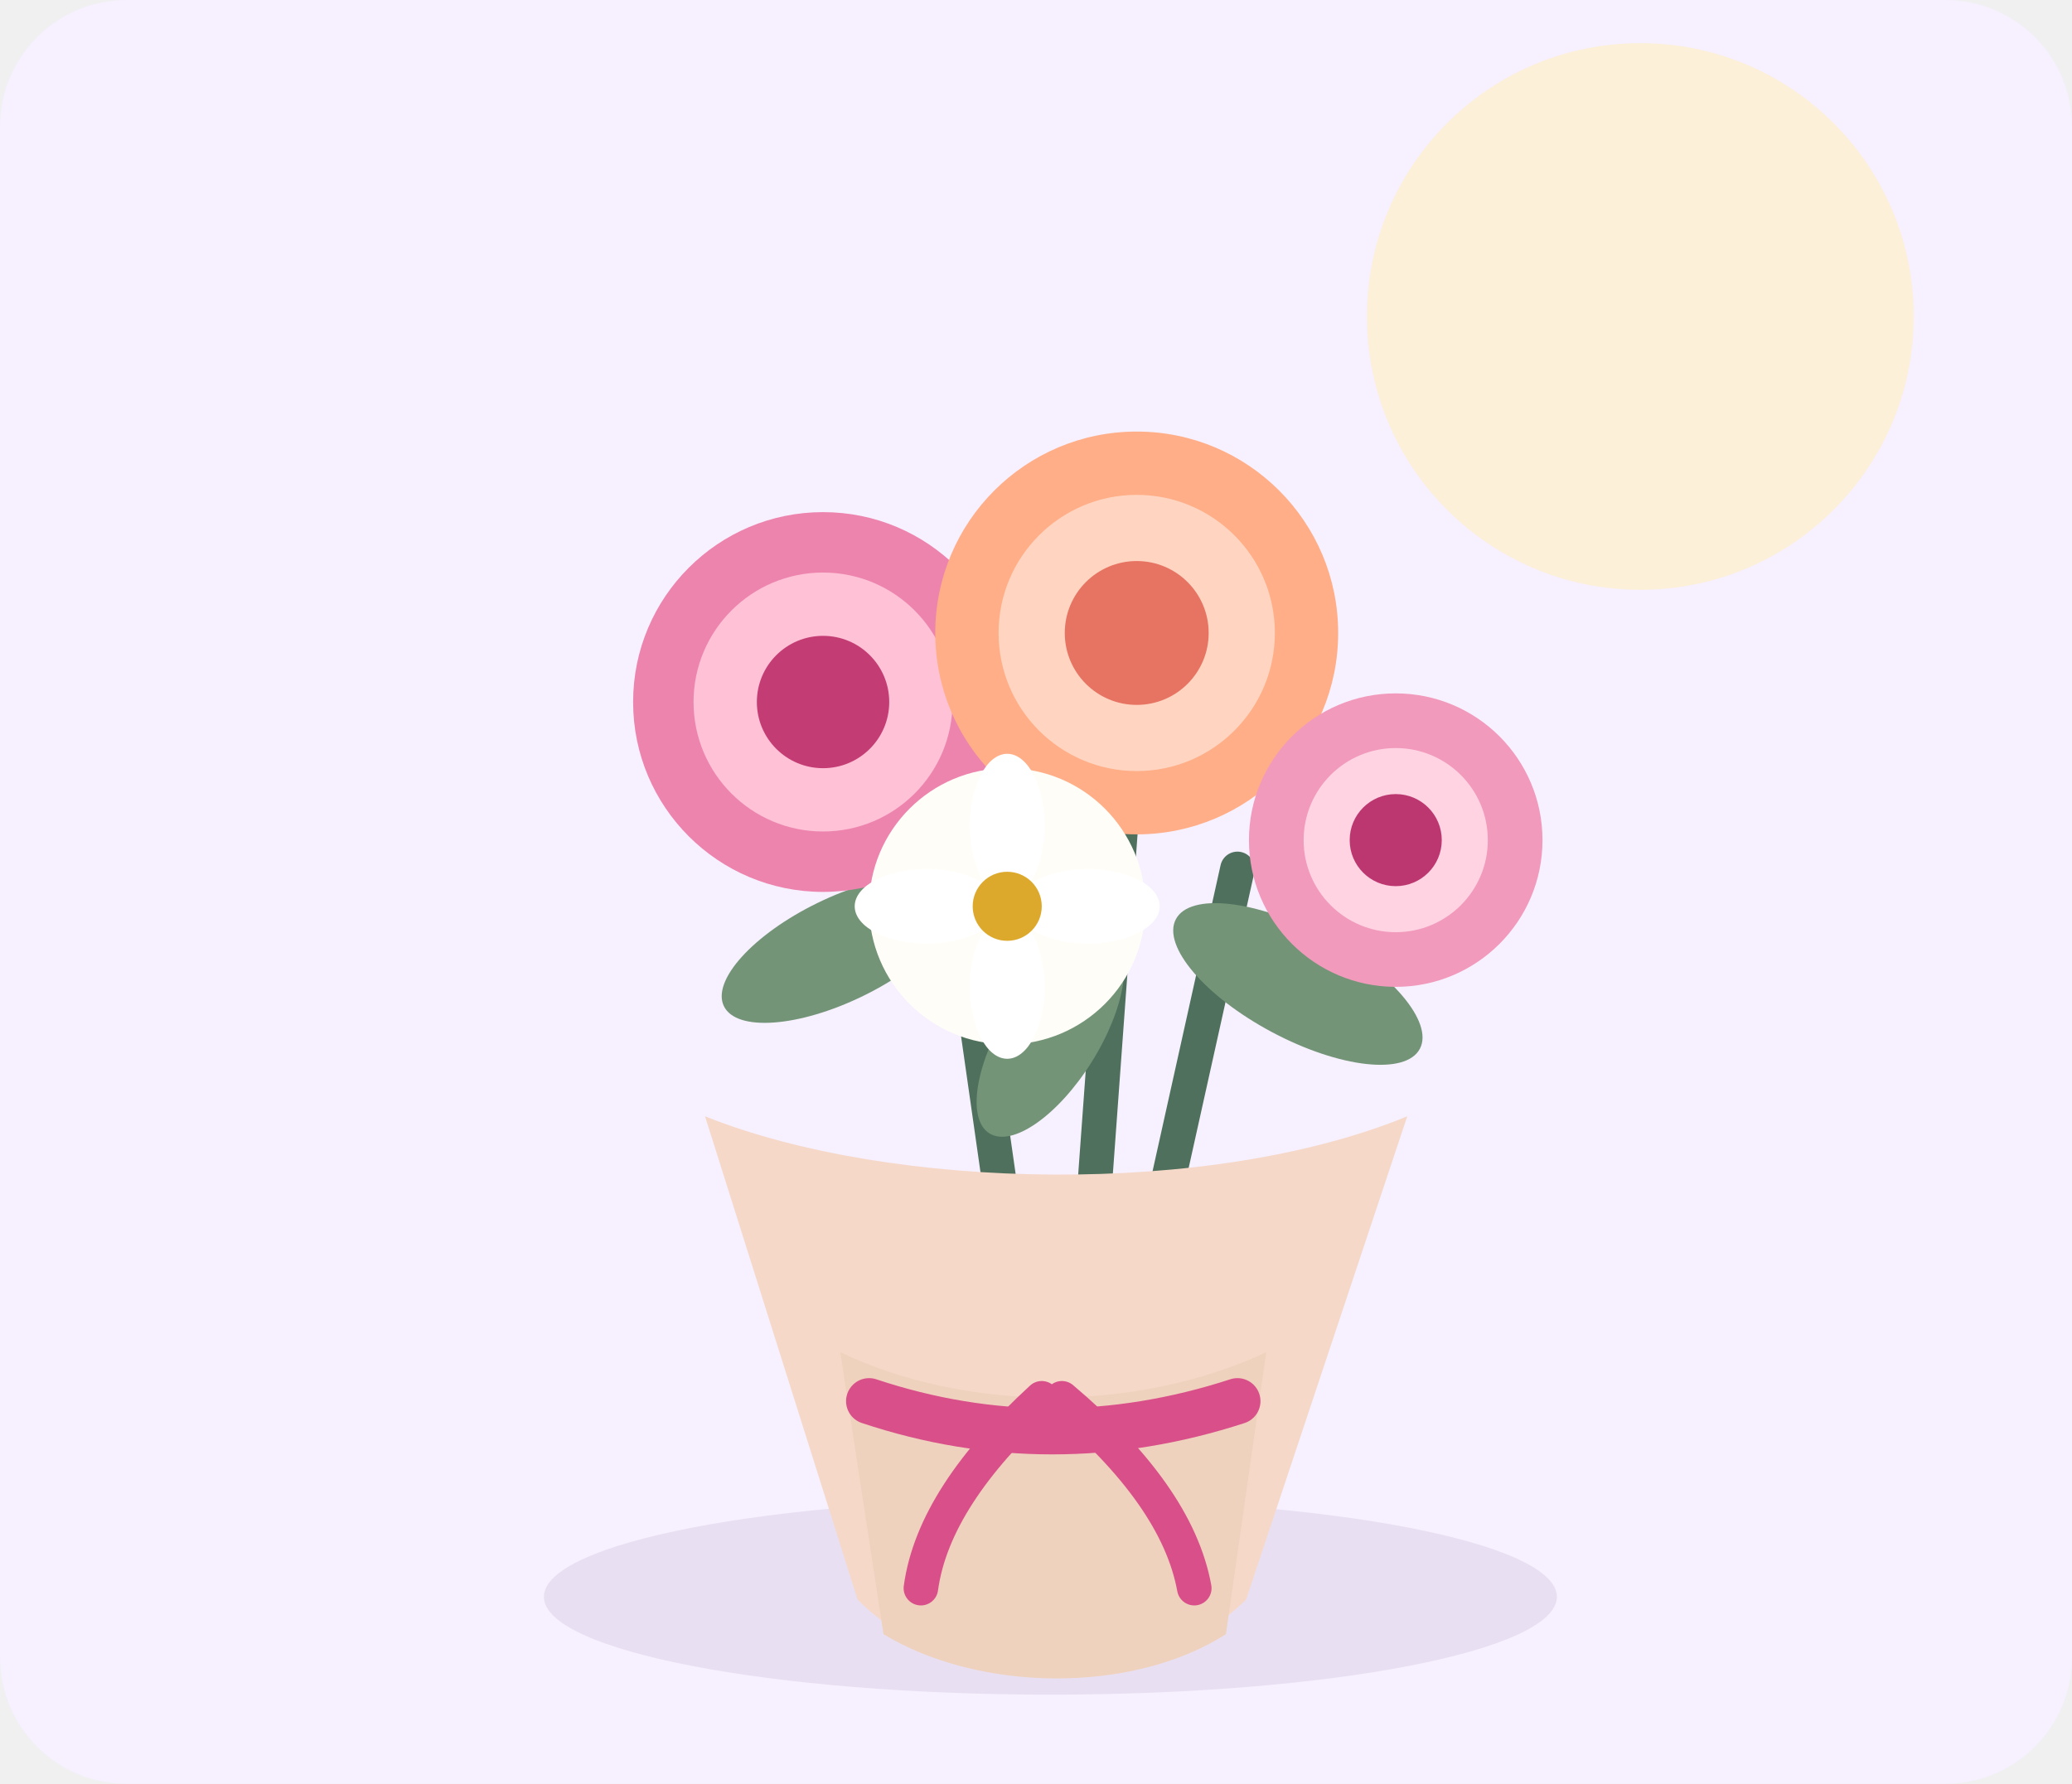
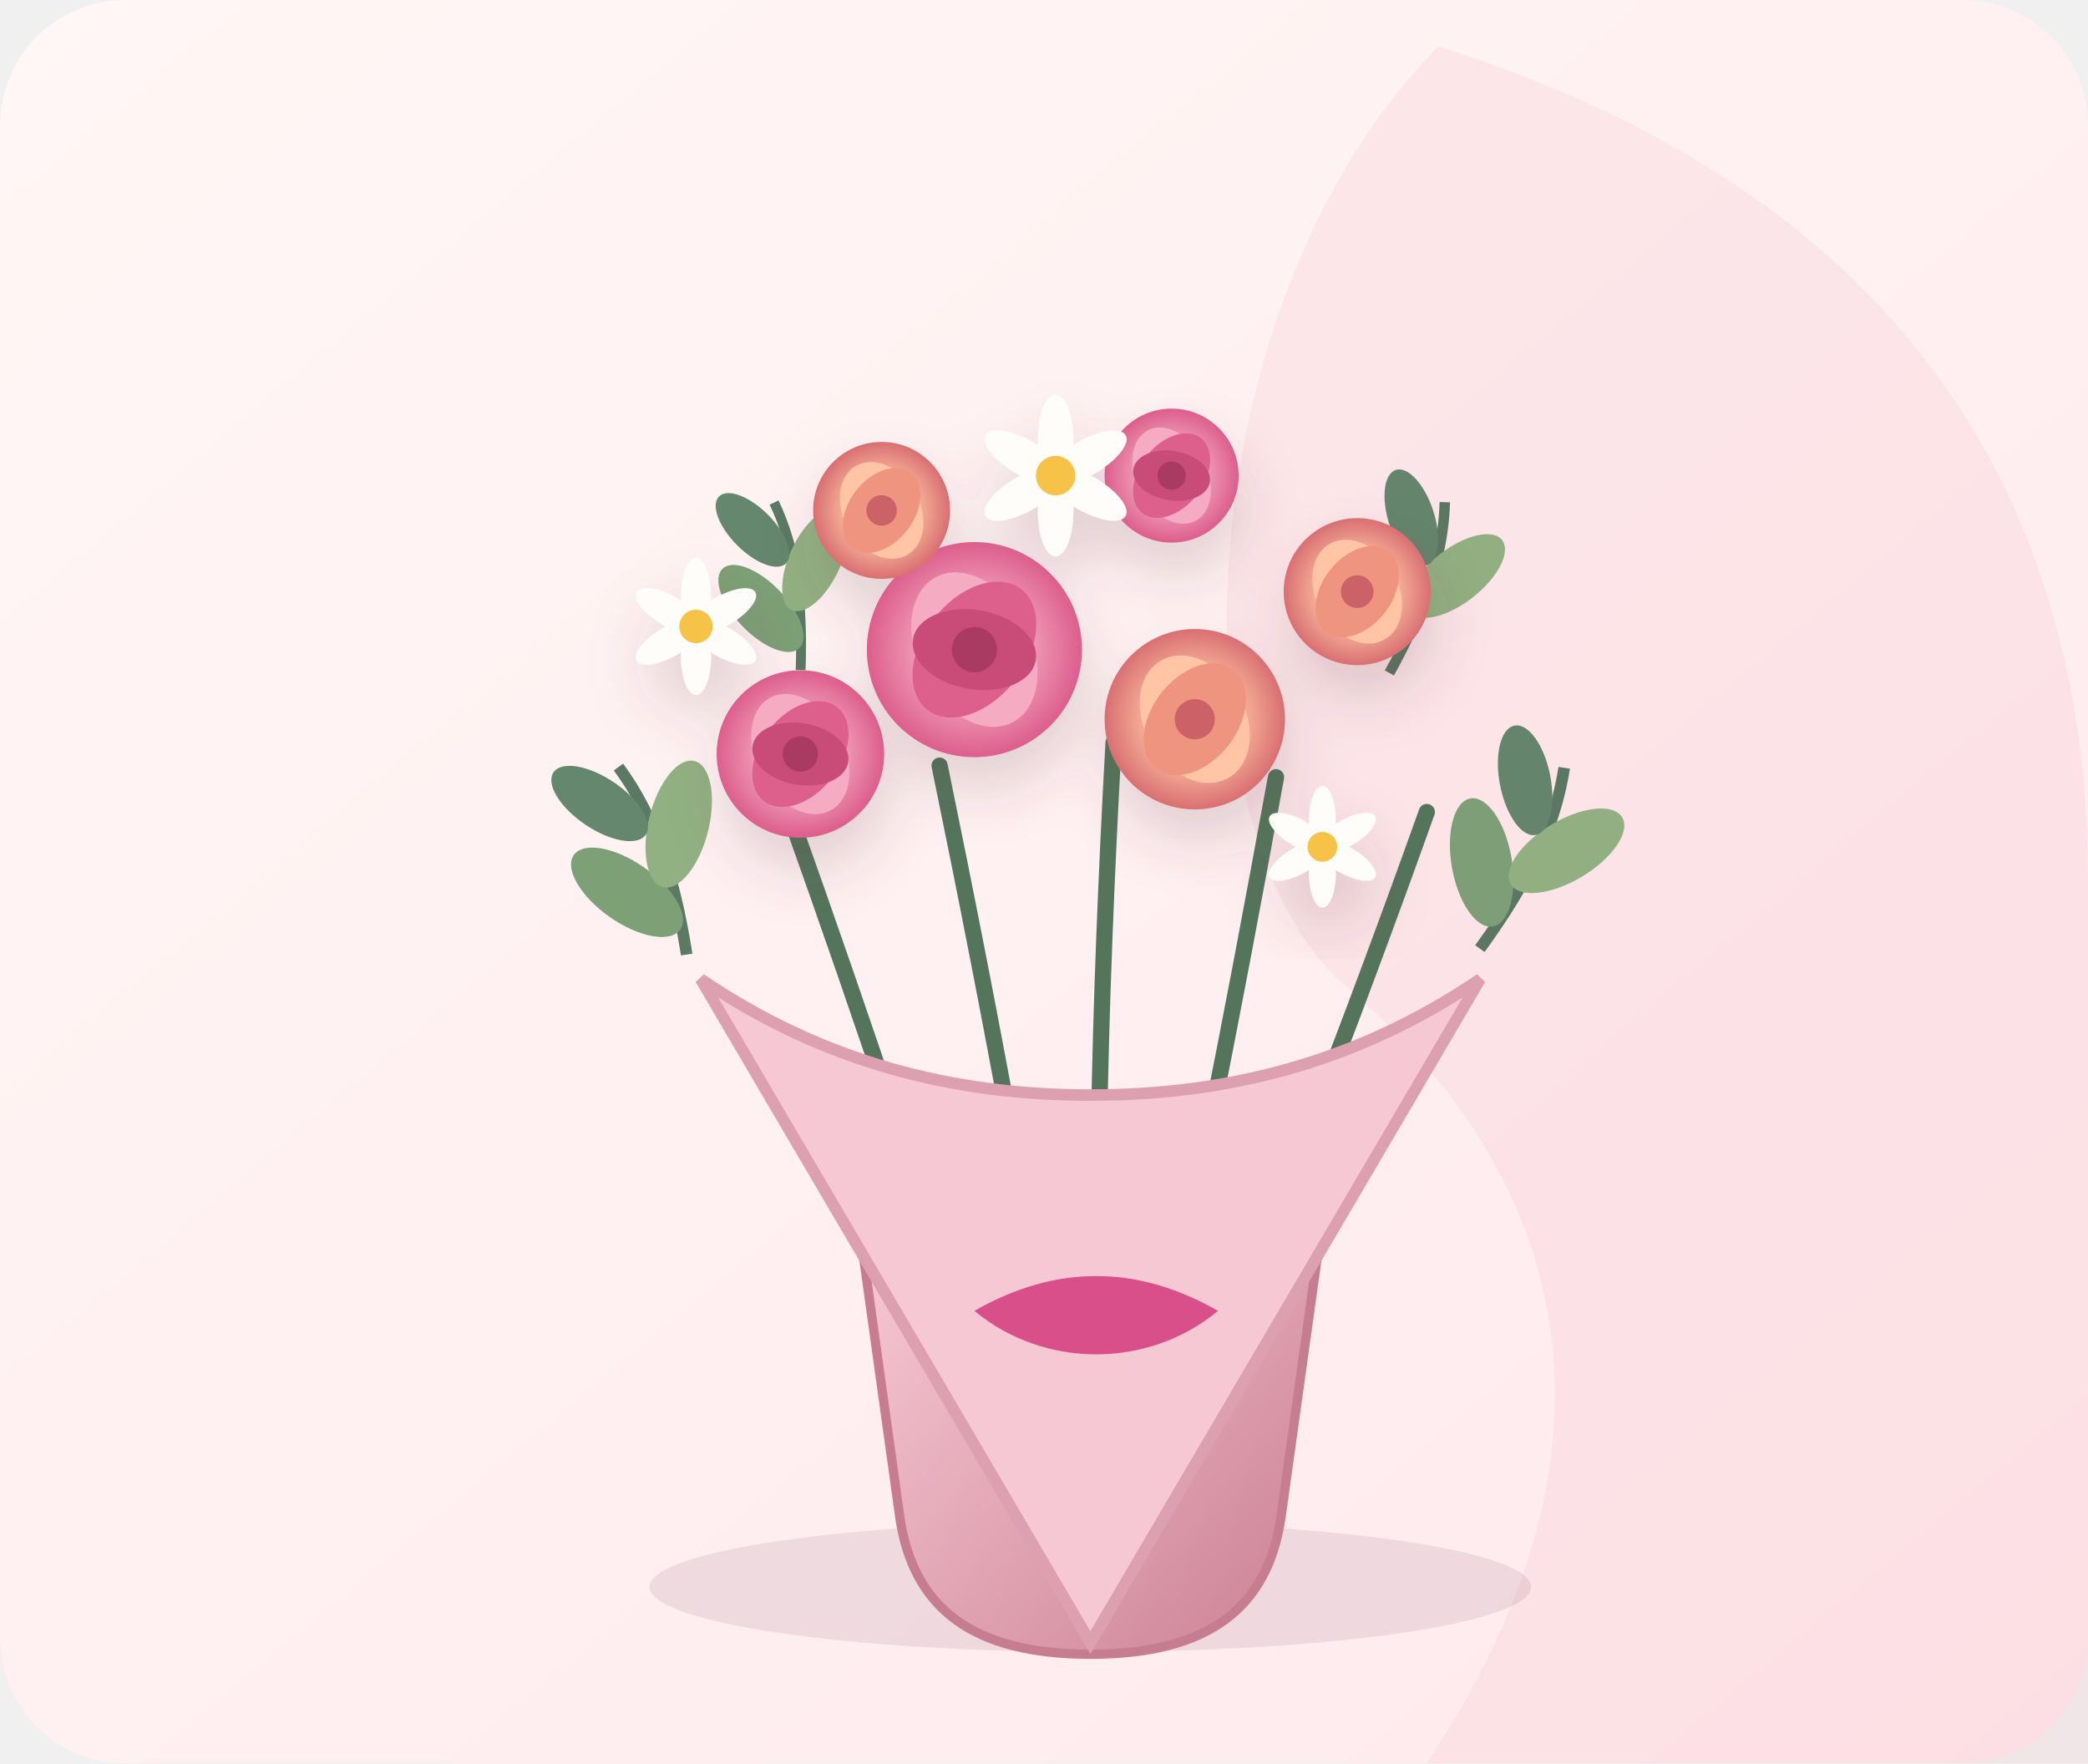
- <svg xmlns="http://www.w3.org/2000/svg" viewBox="0 0 720 620" role="img" aria-labelledby="title desc">
-   <rect width="720" height="620" rx="44" fill="#f6f0ff" />
-   <circle cx="570" cy="110" r="95" fill="#fff0c7" opacity=".7" />
-   <ellipse cx="365" cy="555" rx="176" ry="34" fill="#b7a9c5" opacity=".22" />
-   <g stroke="#4f705c" stroke-width="12" stroke-linecap="round">
-     <path d="M330 290 360 500" />
-     <path d="M390 280 374 500" />
-     <path d="M430 302 386 500" />
+ <svg xmlns="http://www.w3.org/2000/svg" viewBox="0 0 900 760" role="img" aria-labelledby="t d">
+   <defs>
+     <linearGradient id="b" x2="1" y2="1">
+       <stop stop-color="#fff7f5" />
+       <stop offset="1" stop-color="#ffe9ed" />
+     </linearGradient>
+     <radialGradient id="p">
+       <stop stop-color="#fff7fa" />
+       <stop offset=".38" stop-color="#f5abc1" />
+       <stop offset="1" stop-color="#dc5e8c" />
+     </radialGradient>
+     <radialGradient id="q">
+       <stop stop-color="#fff7ed" />
+       <stop offset=".4" stop-color="#ffc5a4" />
+       <stop offset="1" stop-color="#d96f72" />
+     </radialGradient>
+     <linearGradient id="v" x2="1" y2="1">
+       <stop stop-color="#ffd5df" />
+       <stop offset="1" stop-color="#c97e91" />
+     </linearGradient>
+     <filter id="s">
+       <feDropShadow dy="14" stdDeviation="12" flood-color="#6b4051" flood-opacity=".18" />
+     </filter>
+     <g id="r">
+       <circle r="38" fill="url(#p)" />
+       <ellipse rx="20" ry="29" fill="#f5abc1" transform="rotate(-28)" />
+       <ellipse rx="18" ry="27" fill="#dc5e8c" transform="rotate(38)" />
+       <ellipse rx="14" ry="22" fill="#c84c78" transform="rotate(100)" />
+       <circle r="8" fill="#a93b62" />
+     </g>
+     <g id="x">
+       <circle r="36" fill="url(#q)" />
+       <ellipse rx="20" ry="27" fill="#ffc5a4" transform="rotate(-30)" />
+       <ellipse rx="17" ry="25" fill="#ef947e" transform="rotate(38)" />
+       <circle r="8" fill="#ca6268" />
+     </g>
+     <g id="daisy">
+       <g fill="#fffdf9">
+         <ellipse rx="9" ry="23" transform="translate(0 -18)" />
+         <ellipse rx="9" ry="23" transform="rotate(60) translate(0 -18)" />
+         <ellipse rx="9" ry="23" transform="rotate(120) translate(0 -18)" />
+         <ellipse rx="9" ry="23" transform="rotate(180) translate(0 -18)" />
+         <ellipse rx="9" ry="23" transform="rotate(240) translate(0 -18)" />
+         <ellipse rx="9" ry="23" transform="rotate(300) translate(0 -18)" />
+       </g>
+       <circle r="10" fill="#f6c247" />
+     </g>
+     <g id="leaf">
+       <path d="M0 76C7 40 7 14 0-10" fill="none" stroke="#496b53" stroke-width="5" />
+       <ellipse cx="-15" cy="42" rx="13" ry="28" fill="#6f9769" transform="rotate(-35 -15 42)" />
+       <ellipse cx="16" cy="22" rx="13" ry="28" fill="#86aa76" transform="rotate(34 16 22)" />
+       <ellipse cx="-13" cy="2" rx="11" ry="24" fill="#537b5e" transform="rotate(-36 -13 2)" />
+     </g>
+   </defs>
+   <rect width="900" height="760" rx="54" fill="url(#b)" />
+   <path d="M620 20C810 80 900 205 900 380V760H615c90-135 64-250-35-335-77-67-70-294 40-405Z" fill="#eeb0bd" opacity=".18" />
+   <g opacity=".9">
+     <use href="#leaf" transform="translate(270 340) rotate(-20)" />
+     <use href="#leaf" transform="translate(335 225) rotate(-9) scale(.85)" />
+     <use href="#leaf" transform="translate(620 225) rotate(18) scale(.9)" />
+     <use href="#leaf" transform="translate(670 340) rotate(25)" />
  </g>
-   <g fill="#739477">
-     <ellipse cx="292" cy="330" rx="45" ry="18" transform="rotate(-26 292 330)" />
-     <ellipse cx="451" cy="342" rx="48" ry="19" transform="rotate(28 451 342)" />
-     <ellipse cx="365" cy="360" rx="40" ry="17" transform="rotate(-58 365 360)" />
+   <g fill="none" stroke="#54755c" stroke-width="7" stroke-linecap="round">
+     <path d="M340 350Q390 490 430 620" />
+     <path d="M405 330Q440 500 458 620" />
+     <path d="M480 320Q470 500 475 620" />
+     <path d="M550 335Q520 500 493 620" />
+     <path d="M615 350Q565 490 510 620" />
  </g>
-   <g>
-     <g transform="translate(286 244)">
-       <circle r="66" fill="#ed84ae" />
-       <circle r="45" fill="#ffc1d5" />
-       <circle r="23" fill="#c43c74" />
-     </g>
-     <g transform="translate(395 220)">
-       <circle r="70" fill="#ffae87" />
-       <circle r="48" fill="#ffd5c1" />
-       <circle r="25" fill="#e77362" />
-     </g>
-     <g transform="translate(485 292)">
-       <circle r="51" fill="#f19abc" />
-       <circle r="32" fill="#ffd3e2" />
-       <circle r="16" fill="#bc376f" />
-     </g>
-     <g transform="translate(350 315)">
-       <circle r="48" fill="#fffdf7" />
-       <g fill="#fff">
-         <ellipse cy="-28" rx="13" ry="25" />
-         <ellipse cx="28" rx="25" ry="13" />
-         <ellipse cy="28" rx="13" ry="25" />
-         <ellipse cx="-28" rx="25" ry="13" />
-       </g>
-       <circle r="12" fill="#dda92c" />
-     </g>
+   <g filter="url(#s)">
+     <use href="#r" transform="translate(420 280) scale(1.22)" />
+     <use href="#x" transform="translate(515 310) scale(1.08)" />
+     <use href="#r" transform="translate(345 325) scale(.95)" />
+     <use href="#x" transform="translate(585 255) scale(.88)" />
+     <use href="#r" transform="translate(505 205) scale(.76)" />
+     <use href="#x" transform="translate(380 220) scale(.82)" />
+     <use href="#daisy" transform="translate(455 205) scale(.85)" />
+     <use href="#daisy" transform="translate(300 270) scale(.72)" />
+     <use href="#daisy" transform="translate(570 365) scale(.64)" />
  </g>
-   <path d="M245 388c65 26 176 28 244 0l-56 168c-36 35-101 34-135 0Z" fill="#f5d8c8" />
-   <path d="M292 470c44 21 103 21 148 0l-14 98c-33 21-86 20-119 0Z" fill="#efd2bd" />
-   <path d="M302 487c42 14 85 14 128 0" fill="none" stroke="#d94f8a" stroke-width="16" stroke-linecap="round" />
-   <path d="M362 486c-24 22-39 44-42 66M369 486c26 22 42 44 46 66" fill="none" stroke="#d94f8a" stroke-width="12" stroke-linecap="round" />
+   <ellipse cx="470" cy="684" rx="190" ry="28" fill="#75485c" opacity=".12" />
+   <path d="M365 490c28-22 182-22 210 0l-23 165c-6 38-31 58-82 58s-76-20-82-58Z" fill="url(#v)" stroke="#c77d90" stroke-width="4" />
+   <ellipse cx="470" cy="500" rx="105" ry="24" fill="#f6c7d1" />
+   <path d="M405 542c40 25 97 28 145-2" fill="none" stroke="#fff" stroke-opacity=".35" stroke-width="10" stroke-linecap="round" />
+   <path d="M302 422 470 708 638 422c-53 36-109 50-168 50s-115-14-168-50Z" fill="#f5c8d4" stroke="#dda0b1" stroke-width="5" />
+   <path d="M420 565c35-20 70-20 105 0-30 25-75 25-105 0Z" fill="#d94f8a" />
</svg>
